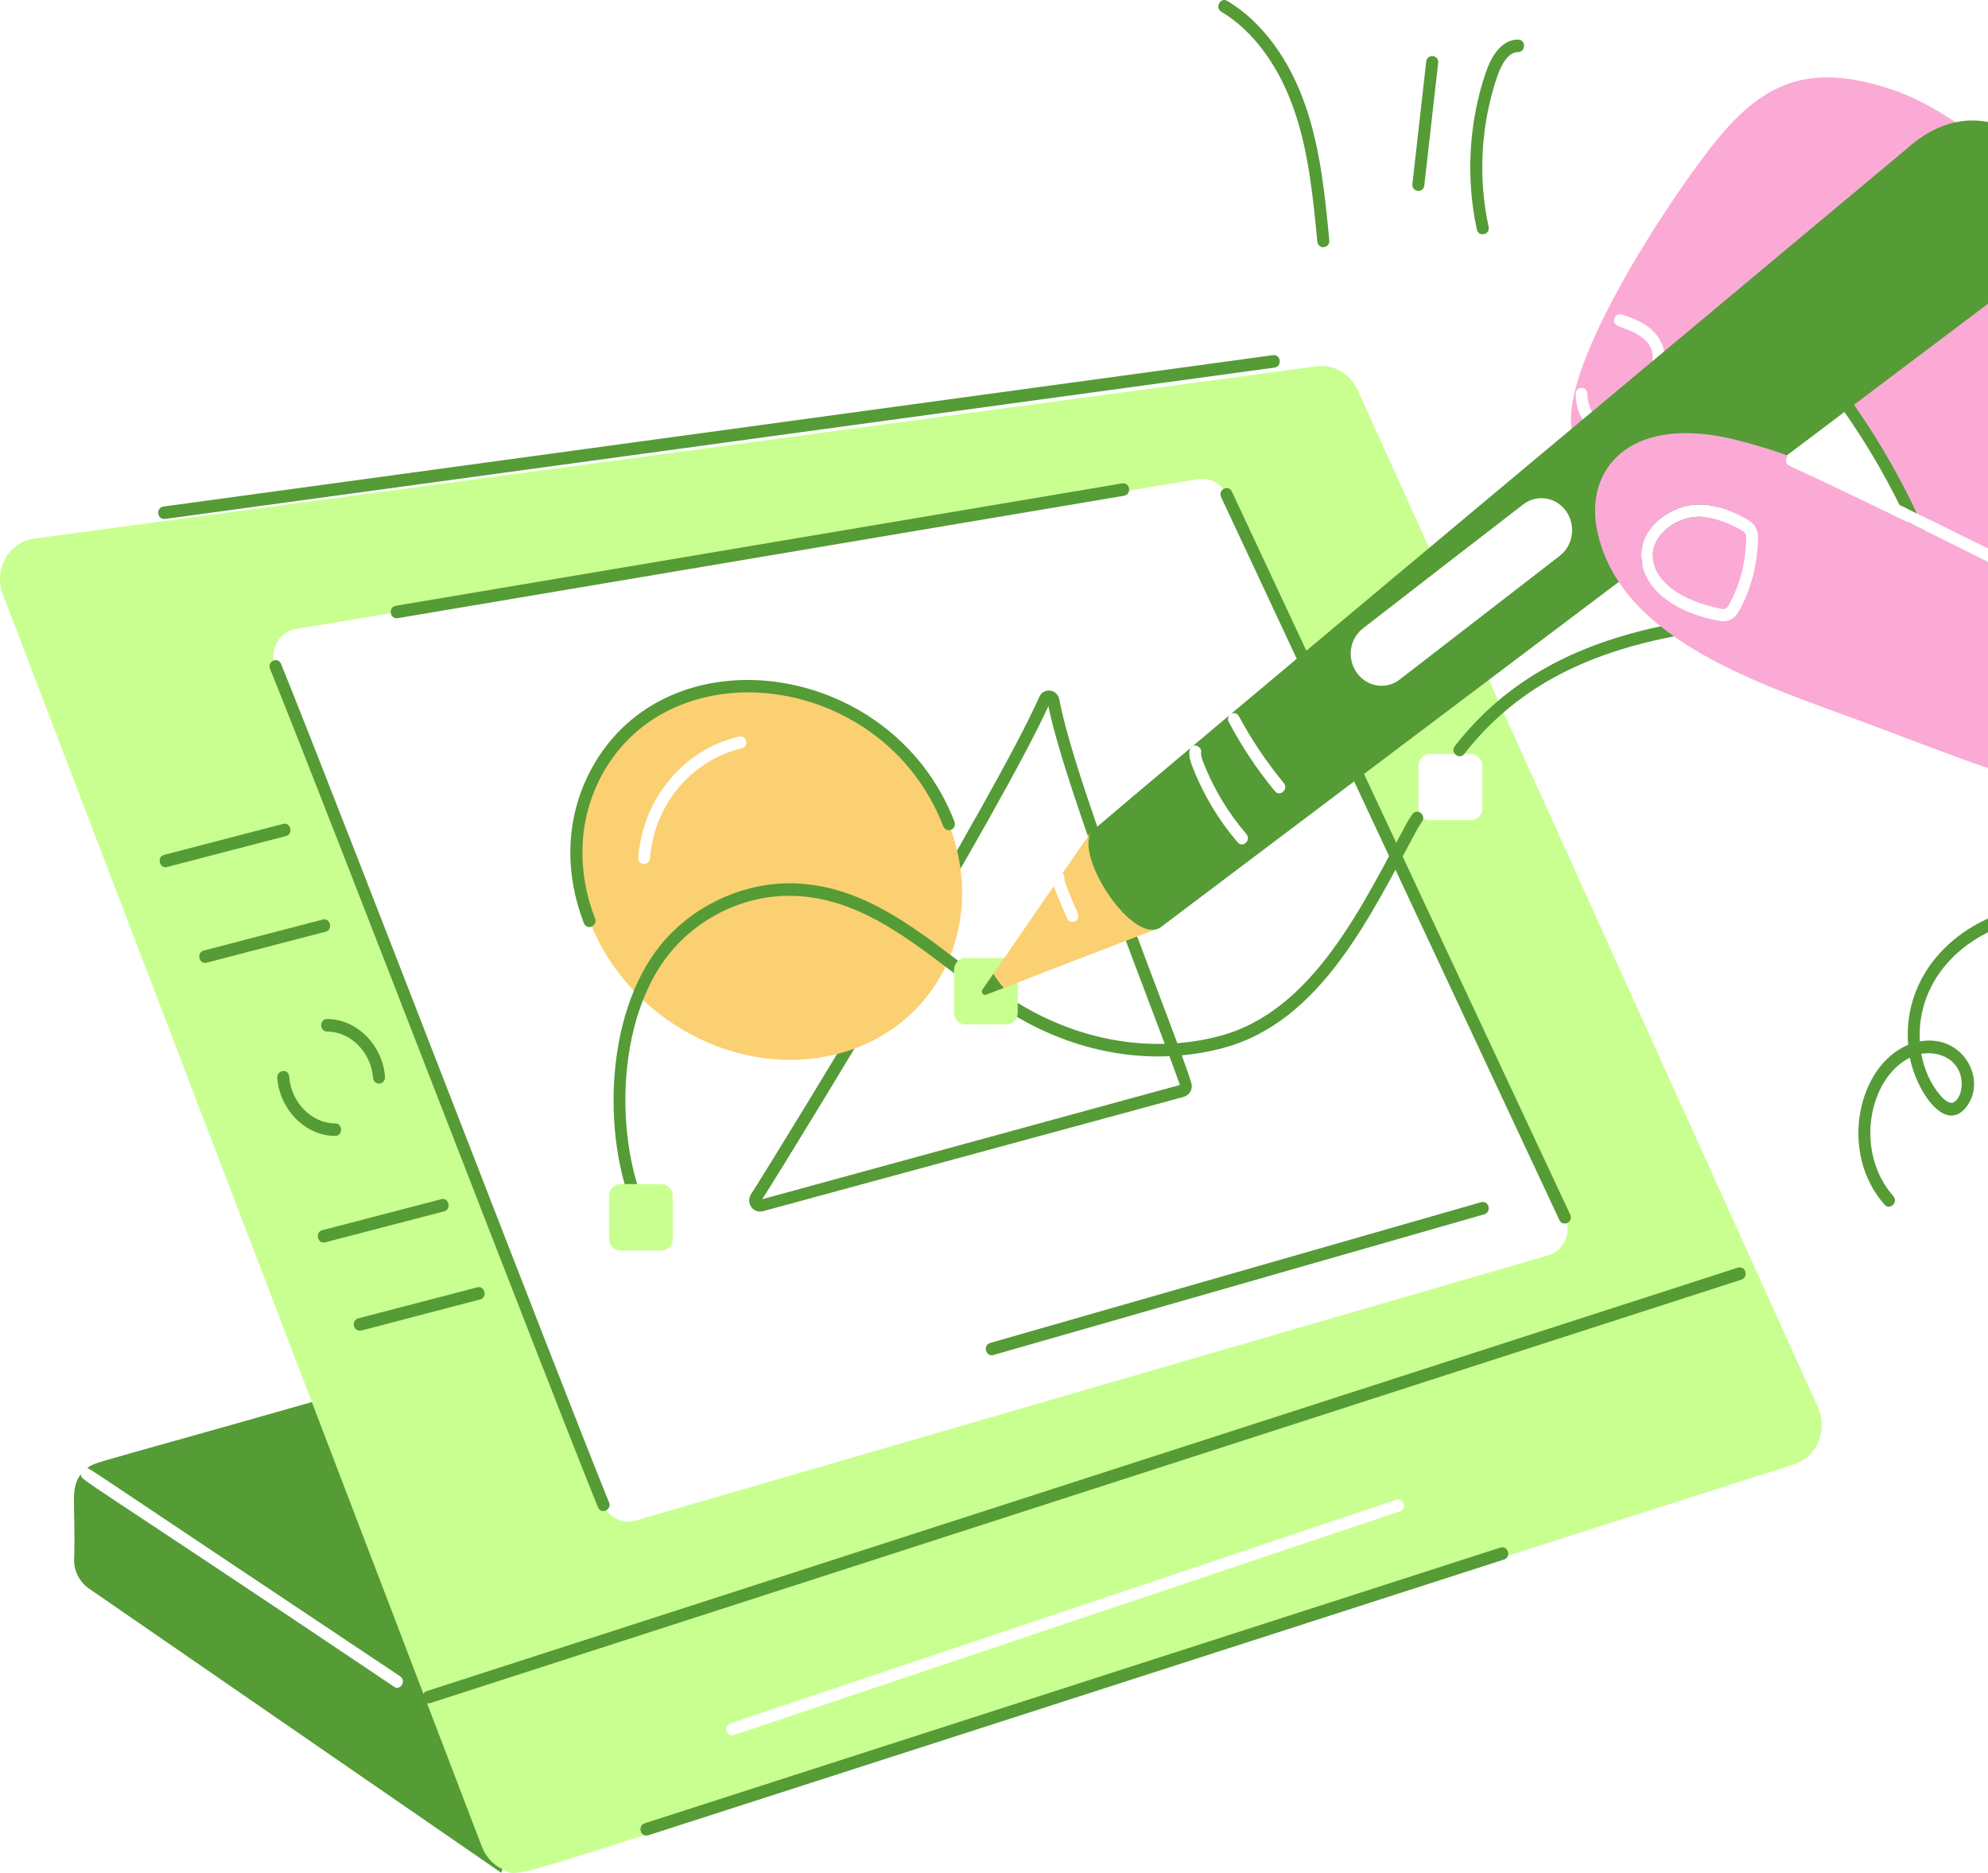
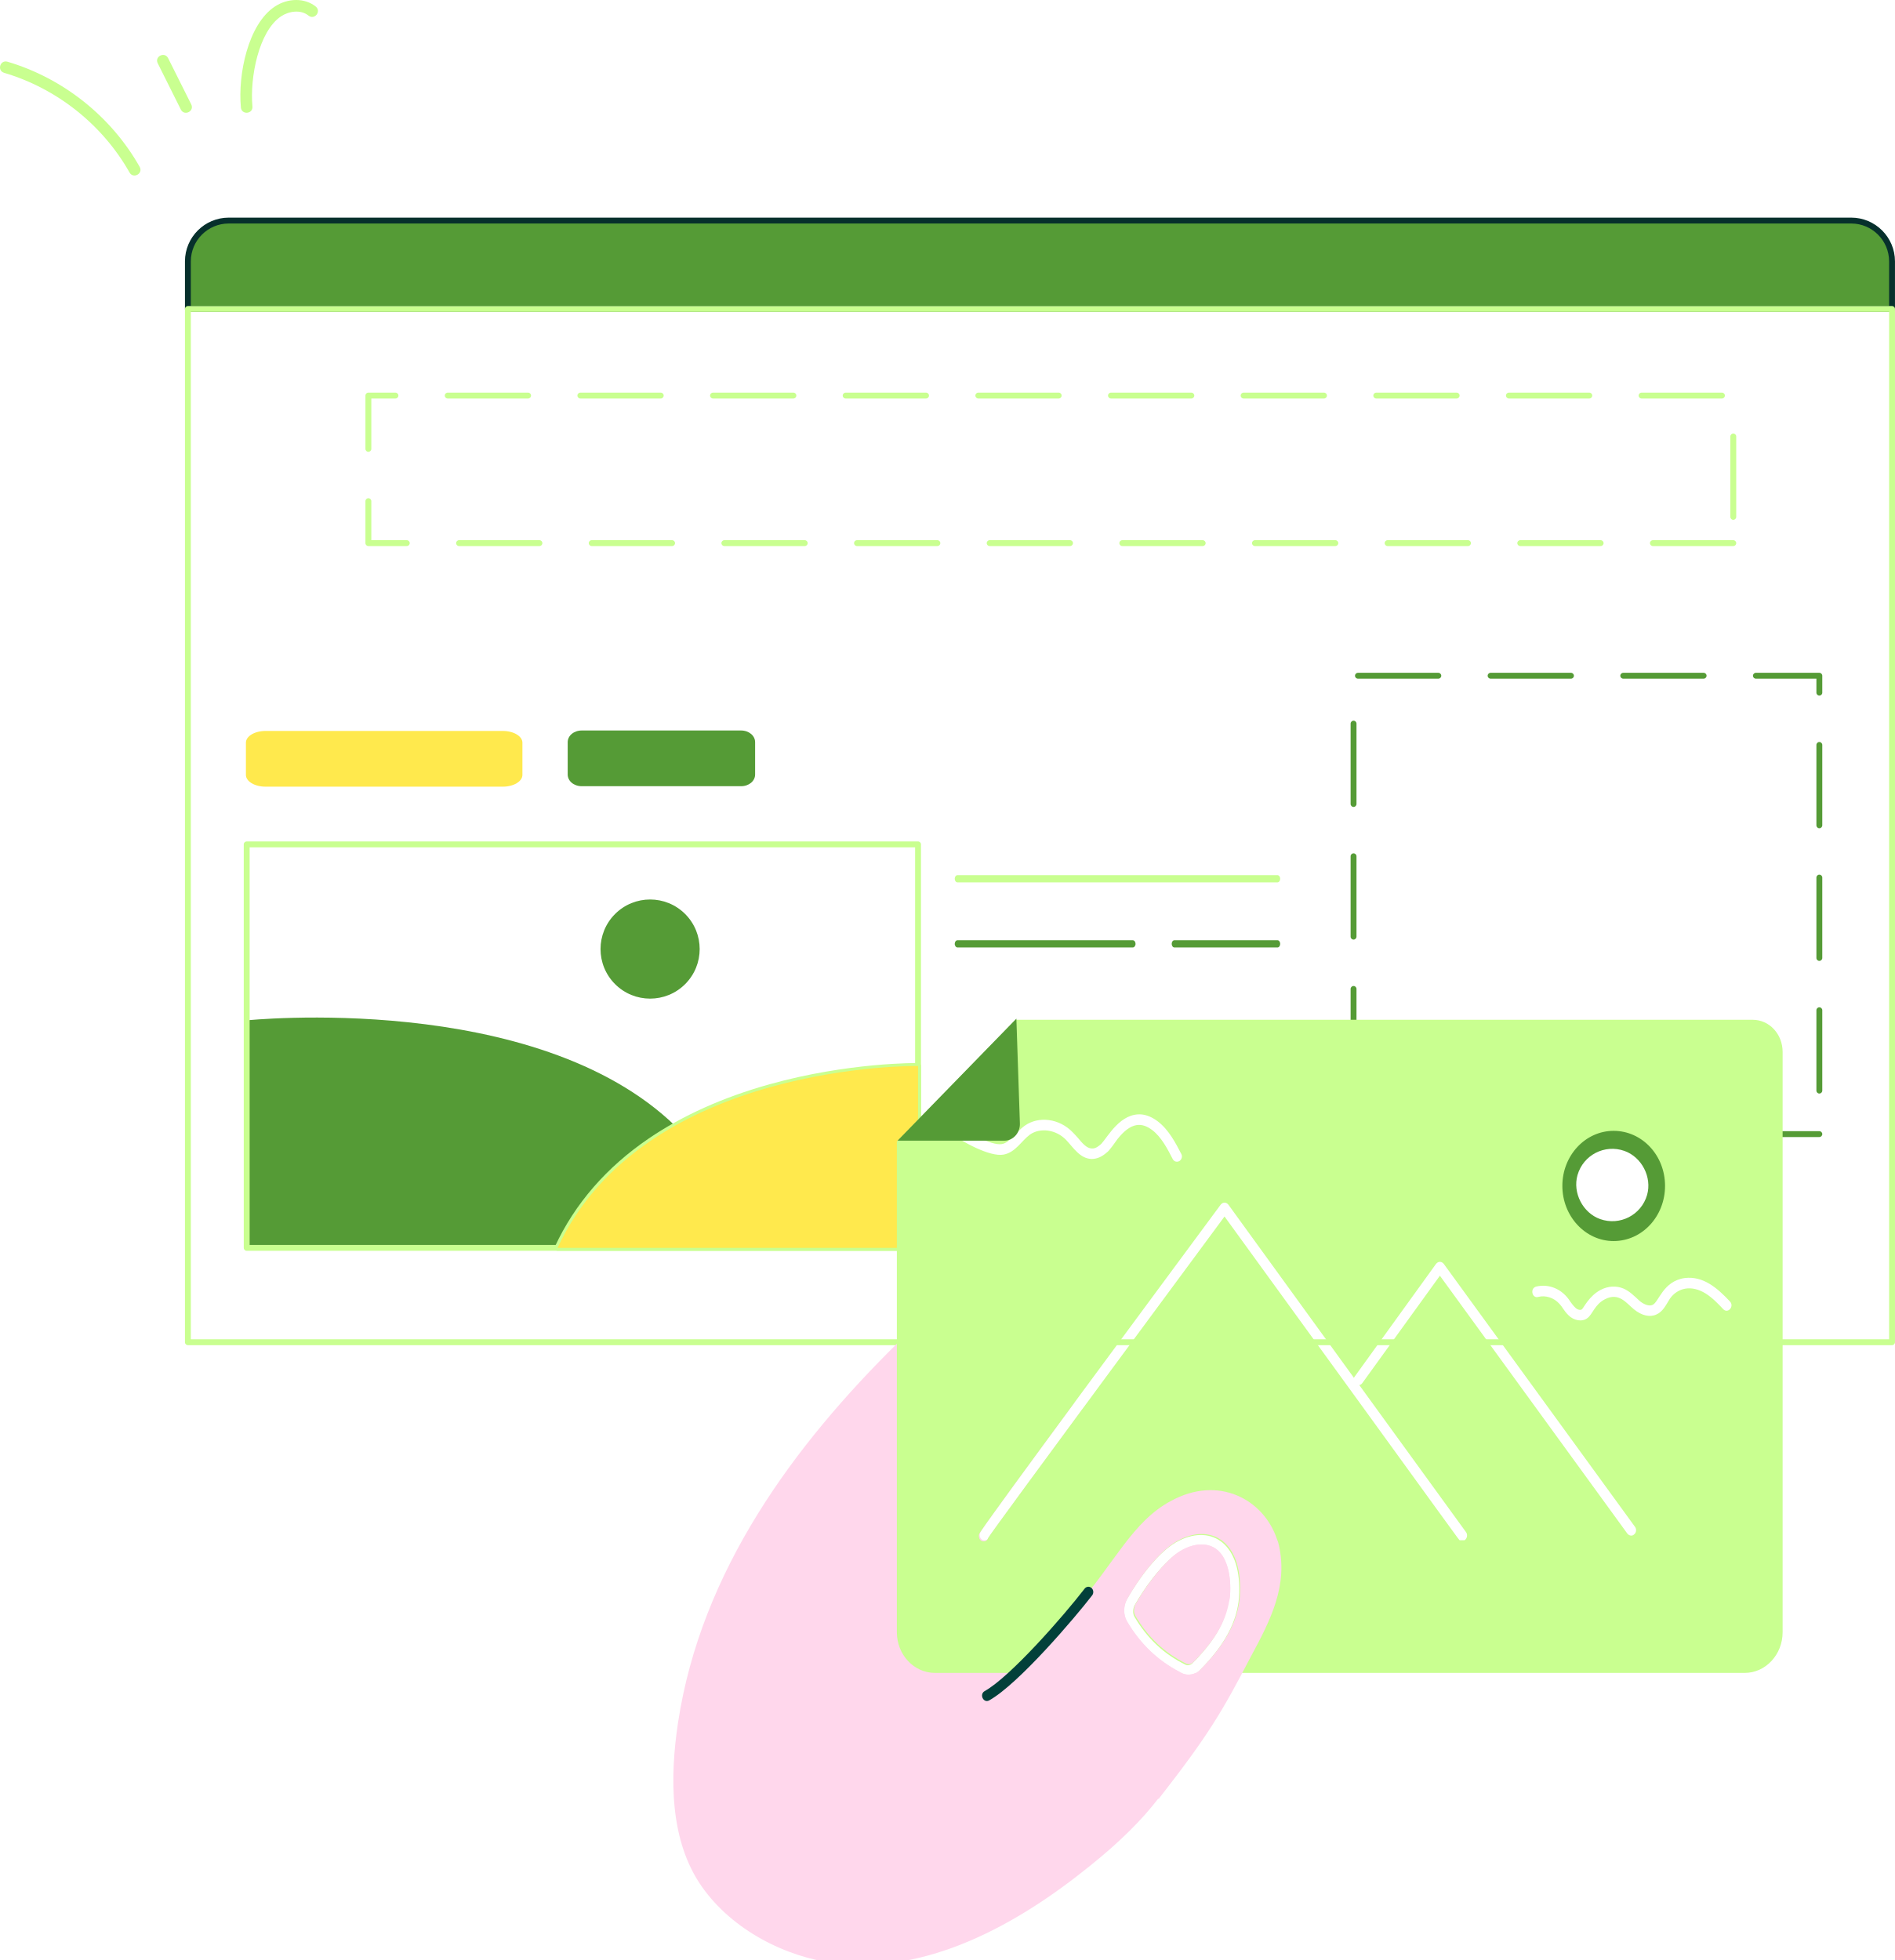
- <svg xmlns="http://www.w3.org/2000/svg" width="293" height="276" viewBox="0 0 293 276" fill="none">
-   <path d="M286.498 79.566C285.763 79.353 284.548 78.904 284.008 78.34C284.838 78.737 285.703 79.169 286.498 79.566Z" fill="#FAAAD5" />
-   <path d="M339.859 70.81C338.855 59.53 333.699 51.972 325.575 44.791C323.272 42.771 302.618 27.802 293.723 21.763C288.812 18.411 284.35 15.023 278.713 13.15C265.729 8.882 258.966 12.504 251.08 23.132C245.43 30.518 228.918 55.357 231.885 64.287C233.167 68.213 240.816 72.021 246.93 69.08C252.952 66.123 257.771 60.314 261.559 54.665C263.636 51.561 265.951 52.032 268.58 54.521C274.747 59.935 277.549 69.515 280.823 74.846C281.16 74.99 291.006 79.813 291.302 79.963C294.87 79.963 302.249 78.828 309.667 85.513C316.611 91.759 320.379 103.928 327.271 102.162C330.396 101.333 333.36 97.967 334.845 95.278C334.914 95.206 334.948 95.099 335.018 94.99C336.297 92.647 337.024 90.053 337.716 87.494C339.195 81.944 340.421 77.658 339.859 70.81ZM239.805 62.306C236.111 65.385 232.23 62.847 232.23 58.017C232.23 57.549 232.611 57.152 233.095 57.152C233.095 57.152 233.095 57.152 233.13 57.152C233.58 57.152 233.96 57.549 233.96 58.053C233.96 59.766 234.815 61.192 235.413 61.549C236.042 62.016 237.323 62.073 238.698 60.899C239.459 60.25 240.082 59.386 240.67 58.557C243.05 55.276 245.162 52.035 241.949 49.692C239.889 48.063 237.492 48.424 237.937 46.917C238.11 46.448 238.594 46.196 239.044 46.34C240.323 46.773 241.742 47.277 242.986 48.215C244.439 49.332 245.304 50.917 245.339 52.467C245.339 55.723 241.342 60.95 239.805 62.306Z" fill="#FAAAD5" />
-   <path d="M282.52 75.673C282.233 75.523 280.342 74.56 279.961 74.412C276.709 67.853 272.802 61.654 268.271 55.924C267.96 55.563 268.029 54.987 268.375 54.663C268.444 54.627 268.513 54.555 268.582 54.519C268.927 54.374 269.343 54.483 269.619 54.771C274.703 61.222 279.027 68.213 282.52 75.673Z" fill="#559B36" />
-   <path d="M285.633 82.953C285.862 83.575 285.42 84.215 284.838 84.215C283.772 84.215 284.208 83.368 281.172 76.936C282.002 77.367 282.832 77.764 283.662 78.16C284.354 79.746 285.011 81.332 285.633 82.953Z" fill="#559B36" />
-   <path d="M83.759 225.482L82.03 252.509L73.867 275.97L13.067 234.058C11.752 233.122 10.922 231.572 10.922 229.914C11.194 221.431 10.243 219.358 11.96 217.193C11.85 218.224 9.962 216.197 58.062 248.546C58.898 249.2 59.987 247.783 58.996 247.032C10.363 214.609 13.245 216.364 12.825 216.364C14.347 215.231 12.193 216.324 60.241 202.525L76.081 208.039L83.759 225.482Z" fill="#559B36" />
-   <path d="M267.959 207.427C265.729 202.498 274.599 222.098 216.012 92.648L206.293 100.145C204.287 101.694 201.452 101.225 199.964 99.135C198.483 97.047 198.859 94.154 200.898 92.576L212.069 83.928C211.899 83.551 199.288 55.68 200.068 57.404C198.961 55.026 196.539 53.656 194.05 53.981L5.077 79.351C1.307 79.855 -0.976 83.891 0.408 87.568L45.957 206.599L71.031 272.151C71.62 273.664 72.726 274.818 74.04 275.43C77.79 277.277 67.993 278.366 264.396 215.788C267.786 214.707 269.446 210.743 267.959 207.427ZM209.06 112.865C209.06 111.892 209.821 111.1 210.755 111.1H216.773C217.707 111.1 218.468 111.892 218.468 112.865V119.136C218.468 120.109 217.707 120.865 216.773 120.865H210.755C209.822 120.865 209.06 120.109 209.06 119.136V112.865ZM206.328 222.707C103.583 257.189 108.253 255.717 107.899 255.717C106.889 255.717 106.715 254.316 107.622 253.952L205.775 221.014C206.954 220.662 207.36 222.376 206.328 222.707ZM228.221 184.976L93.65 224.076C91.748 224.653 89.707 223.644 88.946 221.733C81.51 203.426 49.346 119.784 40.63 98.198C39.627 95.784 41.114 93.08 43.605 92.684L176.654 70.594C178.349 70.342 180.009 71.242 180.77 72.864L230.641 179.39C231.68 181.624 230.538 184.291 228.221 184.976Z" fill="#C9FF90" />
-   <path d="M110.684 175.984C116.194 167.361 146.622 117.463 153.162 102.72C153.807 101.249 155.843 101.529 156.133 103.099C158.61 116.316 173.908 153.762 175.584 159.609C175.848 160.528 175.292 161.414 174.439 161.641L112.434 178.485C110.973 178.857 109.886 177.229 110.684 175.984ZM154.514 104.057C147.521 119.376 118.262 167.404 112.344 176.712L173.896 159.882C171.212 152.064 157.199 117.186 154.514 104.057Z" fill="#559B36" />
-   <path d="M139.854 121.44C134.216 106.809 117.788 98.052 103.124 102.017C88.46 105.945 81.232 121.045 86.869 135.675C92.575 150.45 109.004 159.171 123.667 155.244C138.297 151.315 145.56 136.18 139.854 121.44ZM109.314 110.269C102.035 112.019 96.45 118.412 95.791 126.486C95.705 127.657 93.978 127.567 94.062 126.342C94.784 117.544 100.881 110.379 108.933 108.539C109.954 108.236 110.501 109.984 109.314 110.269Z" fill="#FBD072" />
-   <path d="M86.05 136.028C83.214 128.669 83.415 120.975 86.624 114.359C97.202 92.541 131.317 96.837 140.674 121.083C140.853 121.555 140.636 122.093 140.18 122.284C139.73 122.464 139.215 122.241 139.027 121.769C130.153 98.758 98.023 94.954 88.205 115.188C85.23 121.326 85.047 128.483 87.696 135.344C88.128 136.477 86.495 137.159 86.05 136.028Z" fill="#559B36" />
-   <path d="M214.422 109.939C221.982 100.256 232.424 94.489 247.282 91.801C248.426 91.561 248.746 93.408 247.586 93.617C233.174 96.23 223.072 101.784 215.798 111.106C215.067 112.033 213.678 110.898 214.422 109.939Z" fill="#559B36" />
-   <path d="M93.619 178.886C88.531 167.293 89.161 148.207 98.205 138.275C103.015 132.995 110.14 129.954 117.033 130.174C126.54 130.451 133.99 136.098 141.194 141.562C144.66 144.189 148.246 146.906 151.964 148.928C160.807 153.728 170.671 155.058 179.712 152.679C193.665 149.009 200.891 133.147 207.467 121.052L208.131 120.022C208.78 119.007 210.253 120.041 209.598 121.052L208.972 122.022C201.902 135.074 194.675 150.651 180.149 154.466C170.676 156.96 160.376 155.576 151.149 150.563C147.31 148.481 143.671 145.72 140.154 143.054C133.168 137.756 125.943 132.279 116.985 132.019C110.403 131.807 103.96 134.642 99.492 139.544C90.936 148.935 90.382 167.073 95.231 178.122C95.719 179.227 94.103 180.001 93.619 178.886Z" fill="#559B36" />
-   <path d="M149.998 142.936V149.197C149.998 150.17 149.24 150.961 148.305 150.961H142.296C141.362 150.961 140.604 150.171 140.604 149.197V142.936C140.604 141.962 141.361 141.172 142.296 141.172H148.305C149.24 141.172 149.998 141.961 149.998 142.936Z" fill="#C9FF90" />
-   <path d="M99.154 176.246V182.507C99.154 183.481 98.397 184.271 97.461 184.271H91.453C90.518 184.271 89.76 183.482 89.76 182.507V176.246C89.76 175.273 90.517 174.482 91.453 174.482H97.461C98.396 174.483 99.154 175.273 99.154 176.246Z" fill="#C9FF90" />
-   <path d="M88.128 222.107C84.463 213.087 74.969 188.639 64.914 162.753C54.746 136.579 44.232 109.512 39.802 98.564C39.349 97.447 40.973 96.716 41.434 97.85C45.869 108.809 56.386 135.88 66.554 162.062C76.605 187.941 86.099 212.382 89.761 221.387C90.216 222.507 88.596 223.233 88.128 222.107Z" fill="#559B36" />
-   <path d="M229.828 179.783L179.973 73.253C179.461 72.159 181.056 71.343 181.564 72.446L231.419 178.976C231.935 180.079 230.337 180.878 229.828 179.783Z" fill="#559B36" />
-   <path d="M24.201 125.971L41.715 121.412C42.792 121.068 43.321 122.895 42.143 123.2L24.629 127.759C23.535 128.084 23.036 126.272 24.201 125.971Z" fill="#559B36" />
-   <path d="M30.039 140.072L47.553 135.509C48.624 135.158 49.163 136.991 47.981 137.297L30.468 141.86C29.357 142.19 28.889 140.369 30.039 140.072Z" fill="#559B36" />
-   <path d="M55.866 158.764C56.188 163.009 53.291 166.468 49.392 166.468C45.493 166.468 42.07 163.009 41.747 158.764C41.425 154.519 44.325 151.086 48.223 151.086C52.121 151.086 55.544 154.519 55.866 158.764Z" fill="#C9FF90" />
-   <path d="M55.863 159.682C55.403 159.682 55.015 159.315 54.981 158.832C54.694 155.069 51.661 152.007 48.22 152.007C47.05 152.007 47.048 150.162 48.22 150.162C52.564 150.162 56.389 153.986 56.745 158.689C56.783 159.197 56.42 159.64 55.932 159.68C55.908 159.682 55.883 159.682 55.863 159.682Z" fill="#559B36" />
-   <path d="M49.39 167.389C45.045 167.389 41.221 163.552 40.864 158.834C40.78 157.699 42.528 157.348 42.628 158.69C42.915 162.47 45.949 165.544 49.39 165.544C50.56 165.545 50.561 167.389 49.39 167.389Z" fill="#559B36" />
-   <path d="M47.509 181.281L65.023 176.718C66.117 176.387 66.617 178.204 65.452 178.506L47.938 183.068C46.828 183.399 46.359 181.578 47.509 181.281Z" fill="#559B36" />
-   <path d="M53.026 196.086C51.99 196.086 51.802 194.53 52.812 194.269L70.326 189.707C71.398 189.356 71.936 191.189 70.754 191.494C53.852 195.889 53.38 196.086 53.026 196.086Z" fill="#559B36" />
-   <path d="M62.909 249.196L256.137 186.8C257.321 186.483 257.74 188.217 256.663 188.566L63.435 250.961C62.269 251.301 61.823 249.547 62.909 249.196Z" fill="#559B36" />
-   <path d="M170.254 136.975H170.219L170.184 137.011L153.203 143.534L147.946 145.588L145.352 146.561C144.903 146.741 144.522 146.201 144.799 145.84L146.39 143.534C146.644 143.163 155.9 129.707 155.313 130.56C155.444 130.97 156.317 133.236 157.284 135.354C157.715 136.364 159.358 135.728 158.84 134.561C158.645 134.133 156.781 129.936 156.869 129.479C156.904 129.155 156.799 128.867 156.592 128.687L160.708 122.741C160.708 122.704 160.743 122.704 160.743 122.704C160.916 122.452 161.296 122.452 161.503 122.741L170.426 136.255C170.599 136.471 170.531 136.831 170.254 136.975Z" fill="#FBD072" />
-   <path d="M250.387 76.144C250.664 76.144 250.941 76.144 251.252 76.217L243.609 81.947C243.609 78.404 247.459 76.144 250.387 76.144Z" fill="#559B36" />
-   <path d="M280.997 21.944C280.541 22.325 160.969 122.121 160.745 122.704C160.745 122.704 160.71 122.704 160.71 122.74C158.877 126.668 166.105 137.732 170.221 136.975H170.256C170.533 136.938 170.775 136.83 171.052 136.65C171.411 136.38 242.42 82.859 242.056 83.135C241.216 79.342 243.806 76.32 247.347 74.919C249.353 74.126 251.394 74.234 253.226 74.738C313.704 29.155 292.845 44.877 297.357 41.476C311.467 28.646 295.143 9.114 280.997 21.944ZM182.395 124.109C179.628 120.903 177.414 117.19 175.824 113.19C174.049 108.873 177.228 109.533 177.034 110.848C176.964 111.352 177.172 111.929 177.414 112.506C178.936 116.326 181.046 119.821 183.709 122.921C184.461 123.878 183.113 125.008 182.395 124.109ZM187.894 116.578C185.3 113.442 183.017 110.019 181.115 106.415C180.536 105.381 182.023 104.516 182.602 105.55C184.47 109.046 186.718 112.361 189.208 115.388C189.963 116.349 188.611 117.473 187.894 116.578ZM229.88 81.909C229.525 82.184 204.712 101.367 206.293 100.145C204.287 101.695 201.452 101.226 199.964 99.135C198.483 97.048 198.859 94.154 200.897 92.576L212.068 83.928L224.485 74.342C226.491 72.792 229.327 73.225 230.814 75.315C232.301 77.405 231.886 80.361 229.88 81.909Z" fill="#559B36" />
-   <path d="M147.933 145.583L145.349 146.568C144.911 146.736 144.518 146.207 144.796 145.823L146.388 143.516C146.871 144.237 147.379 144.934 147.933 145.583Z" fill="#559B36" />
-   <path d="M257.376 79.098C257.306 82.882 256.477 86.198 254.747 89.261C254.54 89.621 254.159 89.837 253.745 89.73C241.476 87.278 241.312 79.105 247.969 76.613C250.788 75.41 254.216 76.745 256.857 78.234C257.168 78.415 257.376 78.775 257.376 79.098Z" fill="#FAAAD5" />
-   <path d="M326.58 58.09C322.499 56.648 318.694 61.044 314.51 62.054C306.705 63.837 300.061 53.998 295.177 55.423C293.689 55.819 292.617 57.081 291.649 58.27C287.18 63.608 284.362 66.372 284.593 69.405L287.533 78.126C292.462 80.497 292.869 80.773 295.487 82.091C296.59 82.622 295.608 84.289 294.727 83.676C284.067 78.235 284.118 78.57 283.763 78.198C283.693 78.162 283.625 78.125 283.59 78.054C283.625 78.089 283.625 78.125 283.659 78.162C283.303 77.992 271.228 72.078 263.738 68.648C263.21 68.436 263.015 67.671 263.496 67.171C262.861 66.841 257.26 64.994 253.604 64.324C239.163 61.676 233.301 70.026 235.551 78.883C239.304 94.53 259.923 100.967 274.874 106.488C296.495 114.599 301.154 116.831 310.704 115.749C315.512 115.245 320.284 113.803 324.123 110.74C330.527 105.707 337.192 94.096 337.647 82.739C338.154 69.409 330.522 59.345 326.58 58.09ZM256.234 90.163C255.714 91.091 254.659 91.753 253.433 91.496C239.75 88.969 238.93 78.25 247.346 74.92C250.763 73.569 254.467 74.786 257.686 76.649C258.552 77.118 259.105 78.09 259.105 79.135C259.035 83.208 258.102 86.812 256.234 90.163Z" fill="#FAAAD5" />
-   <path d="M58.325 89.269L165.388 71.229C166.582 71.065 166.8 72.858 165.672 73.053L58.609 91.093C57.425 91.269 57.189 89.466 58.325 89.269Z" fill="#559B36" />
-   <path d="M145.946 197.894L218.299 177.154C219.454 176.84 219.882 178.61 218.769 178.935L146.417 199.675C145.271 199.986 144.828 198.22 145.946 197.894Z" fill="#559B36" />
-   <path d="M194.153 35.593C193.537 29.214 192.901 22.619 190.843 16.515C188.588 9.816 184.742 4.565 180.015 1.736C178.995 1.132 179.882 -0.474 180.893 0.136C185.991 3.184 190.12 8.785 192.517 15.902C194.641 22.215 195.291 28.922 195.917 35.405C196.033 36.629 194.277 36.812 194.153 35.593Z" fill="#559B36" />
-   <path d="M208.166 27.101L210.203 9.072C210.335 7.869 212.101 8.071 211.96 9.287L209.923 27.317C209.787 28.544 208.026 28.31 208.166 27.101Z" fill="#559B36" />
-   <path d="M217.666 33.814C216.002 26.184 216.483 17.928 219.028 10.558C220.083 7.51 221.754 5.83 223.732 5.83C224.903 5.83 224.904 7.675 223.732 7.675C222.145 7.675 221.149 9.873 220.696 11.185C218.265 18.223 217.801 26.115 219.395 33.402C219.654 34.602 217.923 34.996 217.666 33.814Z" fill="#559B36" />
-   <path d="M277.746 177.514C270.993 169.877 273.744 157.097 281.229 153.967C280.377 143.289 288.792 135.25 298.871 133.595C300.063 133.424 300.281 135.232 299.148 135.419C290.029 136.914 282.418 144.01 282.958 153.459C289.418 152.333 292.957 159.239 289.74 163.207C286.65 167.032 282.438 160.781 281.484 155.863C275.376 158.886 273.289 169.756 279.046 176.26C279.841 177.156 278.542 178.41 277.746 177.514ZM283.172 155.293C283.591 157.621 284.552 159.78 286.032 161.488C286.558 162.096 287.305 162.666 287.838 162.475C289.189 161.957 289.847 158.611 287.928 156.651C286.78 155.473 284.957 154.983 283.172 155.293Z" fill="#559B36" />
-   <path d="M95.018 268.681L221.141 228.049C222.324 227.728 222.744 229.465 221.667 229.815L95.544 270.447C94.363 270.778 93.938 269.031 95.018 268.681Z" fill="#559B36" />
-   <path d="M24.088 74.643L187.621 52.336C188.784 52.193 189.011 54.003 187.85 54.167L24.315 76.474C23.107 76.588 22.961 74.802 24.088 74.643Z" fill="#559B36" />
+ <svg xmlns="http://www.w3.org/2000/svg" width="262" height="271" viewBox="0 0 262 271" fill="none">
+   <path d="M17.915 23.859C14.182 17.248 7.862 12.22 0.572 10.07C-0.431 9.766 -0.011 8.249 1.029 8.531C8.711 10.803 15.374 16.101 19.311 23.071C19.834 24.004 18.432 24.773 17.915 23.859Z" fill="#C9FF90" />
+   <path d="M25.007 15.15L21.809 8.751C21.334 7.8 22.769 7.1 23.242 8.038L26.44 14.43C26.915 15.387 25.482 16.091 25.007 15.15Z" fill="#C9FF90" />
+   <path d="M33.306 14.864C32.877 10.284 34.3 3.358 37.989 0.912C39.82 -0.302 42.15 -0.305 43.656 0.909C44.473 1.57 43.487 2.82 42.648 2.154C41.569 1.284 39.932 1.544 38.872 2.251C35.767 4.304 34.53 10.734 34.901 14.714C35 15.783 33.402 15.919 33.306 14.864Z" fill="#C9FF90" />
+   <path d="M261.592 42.721H25.978V36.142C25.978 33.024 28.506 30.496 31.624 30.496H255.947C259.065 30.496 261.592 33.024 261.592 36.142V42.721H261.592Z" fill="#559B36" />
+   <path d="M261.592 43.127H25.979C25.754 43.127 25.572 42.946 25.572 42.721V36.142C25.572 32.804 28.287 30.09 31.625 30.09H255.948C259.285 30.09 262 32.804 262 36.142V42.721C261.999 42.946 261.817 43.127 261.592 43.127ZM26.385 42.314H261.187V36.142C261.187 33.253 258.837 30.903 255.948 30.903H31.625C28.735 30.903 26.385 33.253 26.385 36.142V42.314Z" fill="#07302C" />
+   <path d="M261.592 185.99H25.979C25.754 185.99 25.572 185.808 25.572 185.583V42.721C25.572 42.496 25.754 42.315 25.979 42.315H261.593C261.818 42.315 262 42.496 262 42.721V185.583C261.999 185.808 261.817 185.99 261.592 185.99ZM26.385 185.177H261.187V43.128H26.385V185.177Z" fill="#C9FF90" />
+   <path d="M251.542 157.214H240.43C240.205 157.214 240.023 157.032 240.023 156.807C240.023 156.582 240.205 156.401 240.43 156.401H251.542C251.767 156.401 251.949 156.582 251.949 156.807C251.949 157.032 251.767 157.214 251.542 157.214ZM233.202 157.214H222.09C221.865 157.214 221.683 157.032 221.683 156.807C221.683 156.582 221.865 156.401 222.09 156.401H233.202C233.427 156.401 233.609 156.582 233.609 156.807C233.609 157.032 233.426 157.214 233.202 157.214ZM214.862 157.214H203.749C203.524 157.214 203.343 157.032 203.343 156.807C203.343 156.582 203.524 156.401 203.749 156.401H214.862C215.087 156.401 215.269 156.582 215.269 156.807C215.269 157.032 215.086 157.214 214.862 157.214ZM196.522 157.214H187.144C186.919 157.214 186.737 157.032 186.737 156.807V155.073C186.737 154.848 186.919 154.666 187.144 154.666C187.369 154.666 187.55 154.848 187.55 155.073V156.401H196.522C196.747 156.401 196.928 156.582 196.928 156.807C196.928 157.032 196.746 157.214 196.522 157.214ZM251.542 151.2C251.318 151.2 251.136 151.018 251.136 150.793V139.681C251.136 139.456 251.318 139.274 251.542 139.274C251.767 139.274 251.949 139.456 251.949 139.681V150.793C251.949 151.017 251.767 151.2 251.542 151.2ZM187.143 148.253C186.918 148.253 186.736 148.071 186.736 147.846V136.733C186.736 136.508 186.918 136.327 187.143 136.327C187.368 136.327 187.549 136.508 187.549 136.733V147.846C187.549 148.07 187.368 148.253 187.143 148.253ZM251.542 132.859C251.318 132.859 251.136 132.678 251.136 132.453V121.34C251.136 121.115 251.318 120.934 251.542 120.934C251.767 120.934 251.949 121.115 251.949 121.34V132.453C251.949 132.677 251.767 132.859 251.542 132.859ZM187.143 129.912C186.918 129.912 186.736 129.731 186.736 129.506V118.393C186.736 118.168 186.918 117.987 187.143 117.987C187.368 117.987 187.549 118.168 187.549 118.393V129.506C187.549 129.73 187.368 129.912 187.143 129.912ZM251.542 114.519C251.318 114.519 251.136 114.338 251.136 114.113V103C251.136 102.775 251.318 102.593 251.542 102.593C251.767 102.593 251.949 102.775 251.949 103V114.113C251.949 114.337 251.767 114.519 251.542 114.519ZM187.143 111.572C186.918 111.572 186.736 111.39 186.736 111.165V100.053C186.736 99.828 186.918 99.646 187.143 99.646C187.368 99.646 187.549 99.828 187.549 100.053V111.165C187.549 111.39 187.368 111.572 187.143 111.572ZM251.542 96.179C251.318 96.179 251.136 95.997 251.136 95.772V93.838H242.771C242.546 93.838 242.364 93.656 242.364 93.431C242.364 93.207 242.546 93.025 242.771 93.025H251.542C251.767 93.025 251.949 93.207 251.949 93.431V95.772C251.949 95.996 251.767 96.179 251.542 96.179ZM235.543 93.838H224.431C224.206 93.838 224.024 93.656 224.024 93.431C224.024 93.207 224.206 93.025 224.431 93.025H235.543C235.768 93.025 235.95 93.207 235.95 93.431C235.95 93.656 235.767 93.838 235.543 93.838ZM217.203 93.838H206.09C205.865 93.838 205.684 93.656 205.684 93.431C205.684 93.207 205.865 93.025 206.09 93.025H217.203C217.428 93.025 217.609 93.207 217.609 93.431C217.609 93.656 217.427 93.838 217.203 93.838ZM198.863 93.838H187.75C187.525 93.838 187.343 93.656 187.343 93.431C187.343 93.207 187.525 93.025 187.75 93.025H198.863C199.088 93.025 199.269 93.207 199.269 93.431C199.269 93.656 199.087 93.838 198.863 93.838Z" fill="#559B36" />
+   <path d="M239.644 75.501H228.532C228.307 75.501 228.125 75.32 228.125 75.095C228.125 74.87 228.307 74.688 228.532 74.688H239.644C239.869 74.688 240.051 74.87 240.051 75.095C240.051 75.32 239.869 75.501 239.644 75.501ZM221.304 75.501H210.191C209.966 75.501 209.785 75.32 209.785 75.095C209.785 74.87 209.966 74.688 210.191 74.688H221.304C221.529 74.688 221.71 74.87 221.71 75.095C221.71 75.32 221.529 75.501 221.304 75.501ZM202.964 75.501H191.851C191.626 75.501 191.445 75.32 191.445 75.095C191.445 74.87 191.626 74.688 191.851 74.688H202.964C203.189 74.688 203.37 74.87 203.37 75.095C203.37 75.32 203.189 75.501 202.964 75.501ZM184.623 75.501H173.511C173.286 75.501 173.104 75.32 173.104 75.095C173.104 74.87 173.286 74.688 173.511 74.688H184.623C184.848 74.688 185.03 74.87 185.03 75.095C185.03 75.32 184.848 75.501 184.623 75.501ZM166.283 75.501H155.171C154.946 75.501 154.764 75.32 154.764 75.095C154.764 74.87 154.946 74.688 155.171 74.688H166.283C166.508 74.688 166.69 74.87 166.69 75.095C166.69 75.32 166.508 75.501 166.283 75.501ZM147.943 75.501H136.83C136.605 75.501 136.424 75.32 136.424 75.095C136.424 74.87 136.605 74.688 136.83 74.688H147.943C148.168 74.688 148.349 74.87 148.349 75.095C148.349 75.32 148.168 75.501 147.943 75.501ZM129.603 75.501H118.49C118.265 75.501 118.083 75.32 118.083 75.095C118.083 74.87 118.265 74.688 118.49 74.688H129.603C129.828 74.688 130.009 74.87 130.009 75.095C130.009 75.32 129.828 75.501 129.603 75.501ZM111.262 75.501H100.15C99.925 75.501 99.743 75.32 99.743 75.095C99.743 74.87 99.925 74.688 100.15 74.688H111.262C111.487 74.688 111.669 74.87 111.669 75.095C111.669 75.32 111.487 75.501 111.262 75.501ZM92.922 75.501H81.809C81.585 75.501 81.403 75.32 81.403 75.095C81.403 74.87 81.585 74.688 81.809 74.688H92.922C93.147 74.688 93.329 74.87 93.329 75.095C93.329 75.32 93.147 75.501 92.922 75.501ZM74.582 75.501H63.469C63.244 75.501 63.063 75.32 63.063 75.095C63.063 74.87 63.244 74.688 63.469 74.688H74.582C74.807 74.688 74.988 74.87 74.988 75.095C74.988 75.32 74.807 75.501 74.582 75.501ZM56.242 75.501H50.932C50.707 75.501 50.525 75.32 50.525 75.095V69.292C50.525 69.067 50.707 68.885 50.932 68.885C51.157 68.885 51.339 69.067 51.339 69.292V74.688H56.242C56.467 74.688 56.648 74.87 56.648 75.095C56.648 75.32 56.467 75.501 56.242 75.501ZM239.644 71.872C239.419 71.872 239.238 71.691 239.238 71.466V60.353C239.238 60.128 239.419 59.946 239.644 59.946C239.869 59.946 240.051 60.128 240.051 60.353V71.466C240.051 71.69 239.869 71.872 239.644 71.872ZM50.932 62.472C50.707 62.472 50.525 62.29 50.525 62.065V54.694C50.525 54.469 50.707 54.287 50.932 54.287H54.673C54.898 54.287 55.08 54.469 55.08 54.694C55.08 54.919 54.898 55.1 54.673 55.1H51.339V62.065C51.339 62.289 51.156 62.472 50.932 62.472ZM238.076 55.1H226.963C226.738 55.1 226.557 54.919 226.557 54.694C226.557 54.469 226.738 54.287 226.963 54.287H238.076C238.301 54.287 238.482 54.469 238.482 54.694C238.482 54.919 238.301 55.1 238.076 55.1ZM219.735 55.1H208.623C208.398 55.1 208.216 54.919 208.216 54.694C208.216 54.469 208.398 54.287 208.623 54.287H219.735C219.96 54.287 220.142 54.469 220.142 54.694C220.142 54.919 219.96 55.1 219.735 55.1ZM201.395 55.1H190.283C190.058 55.1 189.876 54.919 189.876 54.694C189.876 54.469 190.058 54.287 190.283 54.287H201.395C201.62 54.287 201.802 54.469 201.802 54.694C201.802 54.919 201.62 55.1 201.395 55.1ZM183.055 55.1H171.942C171.717 55.1 171.536 54.919 171.536 54.694C171.536 54.469 171.717 54.287 171.942 54.287H183.055C183.28 54.287 183.462 54.469 183.462 54.694C183.462 54.919 183.28 55.1 183.055 55.1ZM164.715 55.1H153.602C153.377 55.1 153.196 54.919 153.196 54.694C153.196 54.469 153.377 54.287 153.602 54.287H164.715C164.94 54.287 165.121 54.469 165.121 54.694C165.121 54.919 164.94 55.1 164.715 55.1ZM146.374 55.1H135.262C135.037 55.1 134.855 54.919 134.855 54.694C134.855 54.469 135.037 54.287 135.262 54.287H146.374C146.599 54.287 146.781 54.469 146.781 54.694C146.781 54.919 146.599 55.1 146.374 55.1ZM128.034 55.1H116.922C116.697 55.1 116.515 54.919 116.515 54.694C116.515 54.469 116.697 54.287 116.922 54.287H128.034C128.259 54.287 128.441 54.469 128.441 54.694C128.441 54.919 128.259 55.1 128.034 55.1ZM109.694 55.1H98.581C98.356 55.1 98.175 54.919 98.175 54.694C98.175 54.469 98.356 54.287 98.581 54.287H109.694C109.919 54.287 110.101 54.469 110.101 54.694C110.101 54.919 109.919 55.1 109.694 55.1ZM91.354 55.1H80.241C80.016 55.1 79.835 54.919 79.835 54.694C79.835 54.469 80.016 54.287 80.241 54.287H91.354C91.579 54.287 91.76 54.469 91.76 54.694C91.76 54.919 91.579 55.1 91.354 55.1ZM73.013 55.1H61.901C61.676 55.1 61.494 54.919 61.494 54.694C61.494 54.469 61.676 54.287 61.901 54.287H73.013C73.238 54.287 73.42 54.469 73.42 54.694C73.42 54.919 73.238 55.1 73.013 55.1Z" fill="#C9FF90" />
+   <path d="M71.823 102.687V107.146C71.823 107.908 70.792 108.526 69.52 108.526H36.712C35.439 108.526 34.407 107.908 34.407 107.146V102.687C34.407 101.925 35.439 101.307 36.712 101.307H69.52C70.792 101.307 71.823 101.926 71.823 102.687Z" fill="#FFE94D" />
+   <path d="M69.52 108.769H36.711C35.216 108.769 34 108.041 34 107.146V102.687C34 101.792 35.216 101.064 36.711 101.064H69.52C71.014 101.064 72.229 101.792 72.229 102.687V107.146C72.229 108.041 71.014 108.769 69.52 108.769ZM36.711 101.551C35.665 101.551 34.813 102.06 34.813 102.687V107.146C34.813 107.772 35.664 108.283 36.711 108.283H69.52C70.566 108.283 71.416 107.773 71.416 107.146V102.687C71.416 102.061 70.565 101.551 69.52 101.551H36.711Z" fill="#FFE94D" />
+   <path d="M103.997 102.625V107.084C103.997 107.846 103.306 108.464 102.452 108.464H80.443C79.59 108.464 78.897 107.846 78.897 107.084V102.625C78.897 101.863 79.59 101.245 80.443 101.245H102.452C103.305 101.245 103.997 101.863 103.997 102.625Z" fill="#559B36" />
+   <path d="M102.451 108.707H80.442C79.347 108.707 78.489 107.994 78.489 107.083V102.624C78.489 101.714 79.347 101.001 80.442 101.001H102.451C103.545 101.001 104.402 101.714 104.402 102.624V107.083C104.403 107.994 103.546 108.707 102.451 108.707ZM80.442 101.488C79.825 101.488 79.303 102.009 79.303 102.625V107.084C79.303 107.7 79.825 108.22 80.442 108.22H102.452C103.069 108.22 103.59 107.7 103.59 107.084V102.625C103.59 102.009 103.069 101.488 102.452 101.488H80.442Z" fill="#559B36" />
+   <path d="M94.73 136.068C97.406 133.392 97.406 129.052 94.73 126.376C92.054 123.699 87.714 123.699 85.038 126.376C82.361 129.052 82.361 133.392 85.038 136.068C87.714 138.745 92.054 138.745 94.73 136.068Z" fill="#559B36" />
+   <path d="M33.991 141.091C33.991 141.091 74.071 136.888 93.452 155.765V172.79H33.991V141.091Z" fill="#559B36" />
+   <path d="M126.929 172.943H77.087C76.948 172.943 76.819 172.872 76.745 172.755C76.67 172.638 76.661 172.491 76.719 172.364C79.478 166.429 83.843 161.399 89.692 157.416C94.358 154.237 99.974 151.716 106.383 149.921C117.279 146.869 126.839 146.976 126.935 146.979C127.157 146.983 127.335 147.163 127.335 147.386V172.536C127.335 172.76 127.154 172.943 126.929 172.943ZM77.731 172.13H126.522V147.793C124.609 147.809 116.113 148.038 106.583 150.71C96.814 153.449 83.952 159.384 77.731 172.13Z" fill="#C9FF90" />
+   <path d="M126.928 172.942H34.109C33.884 172.942 33.702 172.76 33.702 172.535V116.749C33.702 116.524 33.884 116.343 34.109 116.343H126.928C127.153 116.343 127.335 116.524 127.335 116.749V172.535C127.335 172.759 127.153 172.942 126.928 172.942ZM34.515 172.129H126.522V117.156H34.515V172.129Z" fill="#C9FF90" />
+   <path d="M126.928 147.386C126.928 147.386 89.046 146.808 77.086 172.537H126.928V147.386Z" fill="#FFE94D" />
+   <path d="M176.613 122.001H132.386C132.172 122.001 132 121.778 132 121.501C132 121.224 132.172 121.001 132.386 121.001H176.613C176.827 121.001 177 121.224 177 121.501C177 121.778 176.827 122.001 176.613 122.001Z" fill="#C9FF90" />
+   <path d="M176.624 131.001H162.374C162.167 131.001 161.999 130.777 161.999 130.501C161.999 130.224 162.167 130.001 162.374 130.001H176.624C176.831 130.001 176.999 130.224 176.999 130.501C176.999 130.777 176.831 131.001 176.624 131.001Z" fill="#559B36" />
+   <path d="M156.607 131.001H132.393C132.176 131.001 132 130.777 132 130.501C132 130.224 132.176 130.001 132.393 130.001H156.607C156.824 130.001 157 130.224 157 130.501C157 130.777 156.824 131.001 156.607 131.001Z" fill="#559B36" />
+   <path d="M228.644 152.009L225.859 151.032C225.586 150.936 225.286 151.067 225.171 151.333L224.011 154.008C223.841 154.398 223.452 154.642 223.026 154.637C222.567 154.631 222.109 154.66 221.66 154.723C221.237 154.781 220.821 154.572 220.606 154.202L219.151 151.702C219.004 151.451 218.689 151.357 218.429 151.486L215.786 152.801C215.528 152.929 215.412 153.236 215.521 153.504L216.624 156.189C216.786 156.582 216.702 157.037 216.401 157.337C216.079 157.66 215.779 158.008 215.504 158.379C215.249 158.726 214.803 158.878 214.385 158.774L211.586 158.074C211.304 158.004 211.017 158.164 210.928 158.44L210.027 161.251C209.938 161.527 210.078 161.823 210.345 161.93L213.027 163.008C213.437 163.174 213.703 163.575 213.695 164.017C213.688 164.372 213.689 164.721 213.693 165.001C213.697 165.376 213.504 165.727 213.183 165.922L210.565 167.523C210.317 167.675 210.23 167.992 210.364 168.249L211.736 170.863C211.87 171.119 212.179 171.228 212.444 171.112L215.062 169.97C215.47 169.792 215.947 169.885 216.254 170.207C216.449 170.412 216.654 170.608 216.869 170.795C217.191 171.075 217.306 171.526 217.169 171.931L216.243 174.671C216.15 174.946 216.287 175.246 216.555 175.357L219.283 176.483C219.551 176.594 219.857 176.479 219.986 176.22L221.289 173.613C221.48 173.232 221.883 173.01 222.308 173.038C222.767 173.068 223.224 173.064 223.676 173.027C224.102 172.992 224.505 173.224 224.7 173.604L226.018 176.179C226.15 176.437 226.46 176.548 226.727 176.434L229.436 175.265C229.702 175.15 229.834 174.85 229.738 174.577L228.782 171.835C228.642 171.434 228.751 170.984 229.068 170.7C229.408 170.396 229.726 170.064 230.021 169.708C230.295 169.376 230.746 169.248 231.158 169.376L233.916 170.225C234.193 170.311 234.49 170.166 234.593 169.895L235.644 167.138C235.747 166.868 235.624 166.564 235.362 166.442L232.72 165.21C232.333 165.03 232.101 164.634 232.117 164.208C232.135 163.748 232.119 163.291 232.069 162.84C232.022 162.416 232.243 162.005 232.618 161.801L235.157 160.414C235.412 160.275 235.515 159.963 235.393 159.699L234.151 157.022C234.029 156.76 233.725 156.636 233.455 156.738L230.741 157.768C230.344 157.919 229.891 157.822 229.599 157.513C229.286 157.182 228.946 156.872 228.582 156.588C228.242 156.323 228.102 155.875 228.218 155.46L228.992 152.681C229.071 152.396 228.919 152.104 228.644 152.009ZM227.727 165.215C226.932 167.997 223.96 169.526 221.234 168.556C218.84 167.703 217.408 164.918 218.106 162.474C218.901 159.693 221.874 158.163 224.599 159.134C226.993 159.987 228.425 162.772 227.727 165.215Z" fill="#559B36" />
+   <path d="M170.064 220.6C170.037 220.832 170.01 221.064 169.956 221.297C168.09 223.59 166.549 226.115 165.737 228.989C165.737 229.018 165.737 229.018 165.737 229.047C165.52 229.279 165.277 229.512 165.034 229.773C164.736 230.092 164.331 230.179 164.034 230.035C161.059 228.583 158.732 226.406 156.975 223.416C156.704 222.98 156.731 222.284 157.002 221.79C158.463 219.236 160.275 216.885 162.032 215.317C163.899 213.634 166.684 212.792 168.442 214.418C169.658 215.549 170.254 217.872 170.064 220.6Z" fill="#FFD7EC" />
+   <path d="M182.264 206.756C180.202 211.183 175.494 214.972 171.473 219.557C171.473 213.183 167.526 210.738 163.251 212.823C160.423 214.124 157.468 218.215 155.867 221.037C155.299 222.025 155.299 223.273 155.813 224.172C157.652 227.278 160.033 229.572 163.089 231.168C163.386 231.327 163.686 231.545 164.333 231.545C164.658 231.545 165.009 231.458 165.307 231.313C164.717 236.316 167.644 244.417 150.729 257.961C140.571 266.193 128.171 272.968 115.514 271.459C108.671 270.617 101.288 266.901 97.042 260.863C92.552 254.477 92.606 245.74 93.742 238.193C96.934 217.148 109.808 199.79 124.115 185.682C125.9 183.911 127.712 182.199 129.524 180.544C132.445 177.902 136.178 175.174 139.126 177.176C140.749 178.279 141.452 180.544 141.317 182.837C141.041 187.721 137.874 191.598 135.313 195.348C139.507 192.383 144.533 190.746 148.565 193.926C135.583 211.574 135.529 211.836 135.502 211.952C135.367 212.329 135.53 212.823 135.881 212.939C136.244 213.036 136.613 212.913 136.72 212.532C137.044 211.981 142.67 204.318 149.594 194.913C150.486 195.929 151.081 197.264 151.27 198.832C153.261 196.587 156.536 195.966 159.06 196.8C163.083 198.131 163.161 205.033 160.899 208.846C163.148 205.829 165.149 203.212 168.932 199.964C170.987 198.193 173.232 196.655 175.612 196.016C181.588 194.39 185.348 200.109 182.264 206.756Z" fill="#FFD7EC" />
+   <path d="M149.477 195.051C150.37 196.067 150.965 197.402 151.154 198.969C151.695 198.36 152.317 197.866 153.02 197.489V190.261C151.803 191.887 150.64 193.512 149.477 195.051ZM168.329 214.557C166.571 212.931 163.785 213.773 161.918 215.457C160.161 217.024 158.349 219.375 156.888 221.93C156.618 222.423 156.59 223.12 156.861 223.555C158.618 226.545 160.945 228.723 163.92 230.174C164.217 230.319 164.623 230.232 164.92 229.913C165.164 229.651 165.407 229.419 165.624 229.187C167.923 226.692 169.548 224.192 169.951 220.74C170.141 218.012 169.545 215.689 168.329 214.557ZM149.477 195.051C150.37 196.067 150.965 197.402 151.154 198.969C151.695 198.36 152.317 197.866 153.02 197.489V190.261C151.803 191.887 150.64 193.512 149.477 195.051ZM149.477 195.051C150.37 196.067 150.965 197.402 151.154 198.969C151.695 198.36 152.317 197.866 153.02 197.489V190.261C151.803 191.887 150.64 193.512 149.477 195.051ZM149.477 195.051C150.37 196.067 150.965 197.402 151.154 198.969C151.695 198.36 152.317 197.866 153.02 197.489V190.261C151.803 191.887 150.64 193.512 149.477 195.051ZM242.327 141.001H140.417L124 157.838V225.675C124 228.781 126.353 231.306 129.274 231.306H162.974C159.917 229.71 157.537 227.416 155.698 224.311C155.184 223.411 155.184 222.162 155.752 221.176C157.35 218.358 160.305 214.263 163.136 212.961C167.499 210.833 171.804 213.375 171.304 220.886C171.033 224.282 169.302 227.504 165.84 230.987C165.733 231.104 165.597 231.191 165.462 231.306H241.218C244.112 231.306 246.465 228.781 246.465 225.675V145.443C246.465 142.975 244.626 141.001 242.327 141.001ZM223.097 156.357C227.046 156.357 230.21 159.753 230.21 163.962C230.21 168.172 227.046 171.596 223.097 171.596C219.202 171.596 216.011 168.171 216.011 163.962C216.011 159.753 219.203 156.357 223.097 156.357ZM212.36 177.895C214.074 177.468 215.983 178.155 217.12 179.986C217.336 180.275 217.525 180.537 217.769 180.769C218.067 181.089 218.5 181.205 218.715 181.031C218.911 180.926 219.695 179.158 221.339 178.331C222.339 177.809 223.476 177.751 224.449 178.157C225.316 178.529 225.916 179.158 226.721 179.898C226.964 180.102 227.83 180.712 228.479 180.421C229.362 180.057 229.891 177.142 232.941 176.706C235.459 176.411 237.392 178.027 239.189 179.957C239.815 180.628 238.897 181.703 238.243 181.002C237.567 180.276 236.755 179.434 235.835 178.854C233.841 177.605 231.951 178.066 230.886 179.551C230.316 180.47 229.906 181.371 228.993 181.757C228.1 182.163 226.964 181.902 225.909 181.031C224.846 180.175 223.846 178.638 221.906 179.637C220.459 180.38 220.196 181.733 219.472 182.249C218.717 182.839 217.552 182.549 216.876 181.872C216.17 181.178 216.148 180.858 215.577 180.246C214.847 179.434 213.684 179.056 212.683 179.317C211.844 179.576 211.494 178.181 212.36 177.895ZM131.194 155.66C131.41 155.341 131.816 155.254 132.141 155.457C133.428 156.386 137.068 158.461 138.524 158.185C139.627 157.996 140.458 156.521 141.661 155.66C143.608 154.267 146.475 154.644 148.315 156.56C148.558 156.792 148.774 157.053 149.018 157.314C149.64 158.069 150.235 158.766 150.938 158.795C151.506 158.853 151.993 158.389 152.264 158.157C153.184 157.167 154.929 153.8 157.889 154.093C158.619 154.18 159.349 154.499 160.08 155.051C161.594 156.212 162.514 157.983 163.325 159.55C163.515 159.899 163.379 160.334 163.055 160.538C162.729 160.712 162.334 160.63 162.135 160.247C161.405 158.825 160.566 157.199 159.295 156.241C157.896 155.19 156.41 155.094 154.508 157.49C154.305 157.773 153.338 159.178 153.021 159.347C152.4 159.903 151.715 160.247 150.911 160.247C149.332 160.176 148.486 158.777 147.395 157.606C146.016 156.183 143.825 155.864 142.392 156.88C141.202 157.764 140.402 159.331 138.768 159.638C136.851 160.005 133.009 157.83 131.384 156.677C131.086 156.444 131.004 156.009 131.194 155.66ZM201.839 212.961C201.558 212.759 204.027 216.028 169.303 168.2C168.408 169.405 137.349 211.403 136.604 212.67C136.497 213.052 136.128 213.174 135.765 213.076C135.413 212.96 135.252 212.467 135.387 212.09C135.545 211.411 160.636 177.587 168.762 166.575C169.062 166.188 169.543 166.187 169.844 166.575L187.207 190.522C187.207 190.464 187.235 190.406 187.289 190.348L198.54 174.76C198.841 174.373 199.322 174.374 199.621 174.76L226.072 211.132C226.289 211.451 226.235 211.916 225.937 212.148C225.672 212.433 225.235 212.347 224.99 212.032L199.08 176.386L188.342 191.248C188.235 191.394 188.099 191.48 187.937 191.51L202.704 211.858C202.921 212.177 202.867 212.642 202.569 212.903C202.541 212.932 202.515 212.932 202.488 212.961H201.839ZM149.477 195.051C150.37 196.067 150.965 197.402 151.154 198.969C151.695 198.36 152.317 197.866 153.02 197.489V190.261C151.803 191.887 150.64 193.512 149.477 195.051ZM149.477 195.051C150.37 196.067 150.965 197.402 151.154 198.969C151.695 198.36 152.317 197.866 153.02 197.489V190.261C151.803 191.887 150.64 193.512 149.477 195.051ZM149.477 195.051C150.37 196.067 150.965 197.402 151.154 198.969C151.695 198.36 152.317 197.866 153.02 197.489V190.261C151.803 191.887 150.64 193.512 149.477 195.051Z" fill="#C9FF90" />
+   <path d="M241.761 214.559H176.664C176.29 214.559 175.988 214.235 175.988 213.833C175.988 213.432 176.29 213.107 176.664 213.107H241.761C242.135 213.107 242.436 213.432 242.436 213.833C242.436 214.234 242.135 214.559 241.761 214.559Z" fill="#C9FF90" />
+   <path d="M141.01 155.326C141.054 156.631 140.08 157.715 138.863 157.715H124.097C128.089 153.616 141.377 139.97 140.524 140.846L141.01 155.326Z" fill="#559B36" />
+   <path d="M170.065 220.601C169.663 224.053 168.04 226.549 165.738 229.048C165.521 229.28 165.278 229.512 165.035 229.774C164.737 230.093 164.331 230.18 164.034 230.035C161.059 228.584 158.733 226.407 156.975 223.416C156.704 222.981 156.732 222.285 157.002 221.791C158.463 219.236 160.275 216.885 162.033 215.318C163.899 213.634 166.685 212.792 168.443 214.418C169.659 215.55 170.254 217.872 170.065 220.601Z" fill="#FFD7EC" />
+   <path d="M176.8 213.577C176.747 213.316 176.665 213.055 176.557 212.823C174.725 207.319 168.48 203.91 161.871 207.54C156.537 210.402 154.047 216.228 148.7 222.286C147.401 223.795 145.995 225.653 144.399 226.843C144.318 226.901 144.264 226.988 144.183 227.075C143.219 227.962 139.792 231.776 137.691 233.112C139.34 236.016 148.607 244.287 160.059 248.671C160.113 248.7 160.14 248.7 160.195 248.729C167.139 239.835 168.974 236.664 172.96 229.019C175.678 223.991 178.112 219.203 176.8 213.577ZM163.466 231.372C163.331 231.314 163.196 231.226 163.088 231.168C160.031 229.572 157.651 227.278 155.812 224.173C155.298 223.273 155.298 222.024 155.866 221.038C157.464 218.22 160.419 214.125 163.249 212.823C167.613 210.695 171.918 213.237 171.417 220.748C171.147 224.144 169.416 227.366 165.954 230.849C165.297 231.557 164.252 231.709 163.466 231.372Z" fill="#FFD7EC" />
+   <path d="M136.147 233.816C139.701 231.829 147.015 223.478 149.961 219.655C150.201 219.347 150.626 219.306 150.912 219.56C151.2 219.816 151.24 220.272 151.002 220.582C148.626 223.662 140.84 232.828 136.77 235.103C135.981 235.548 135.352 234.26 136.147 233.816Z" fill="#02403A" />
</svg>
